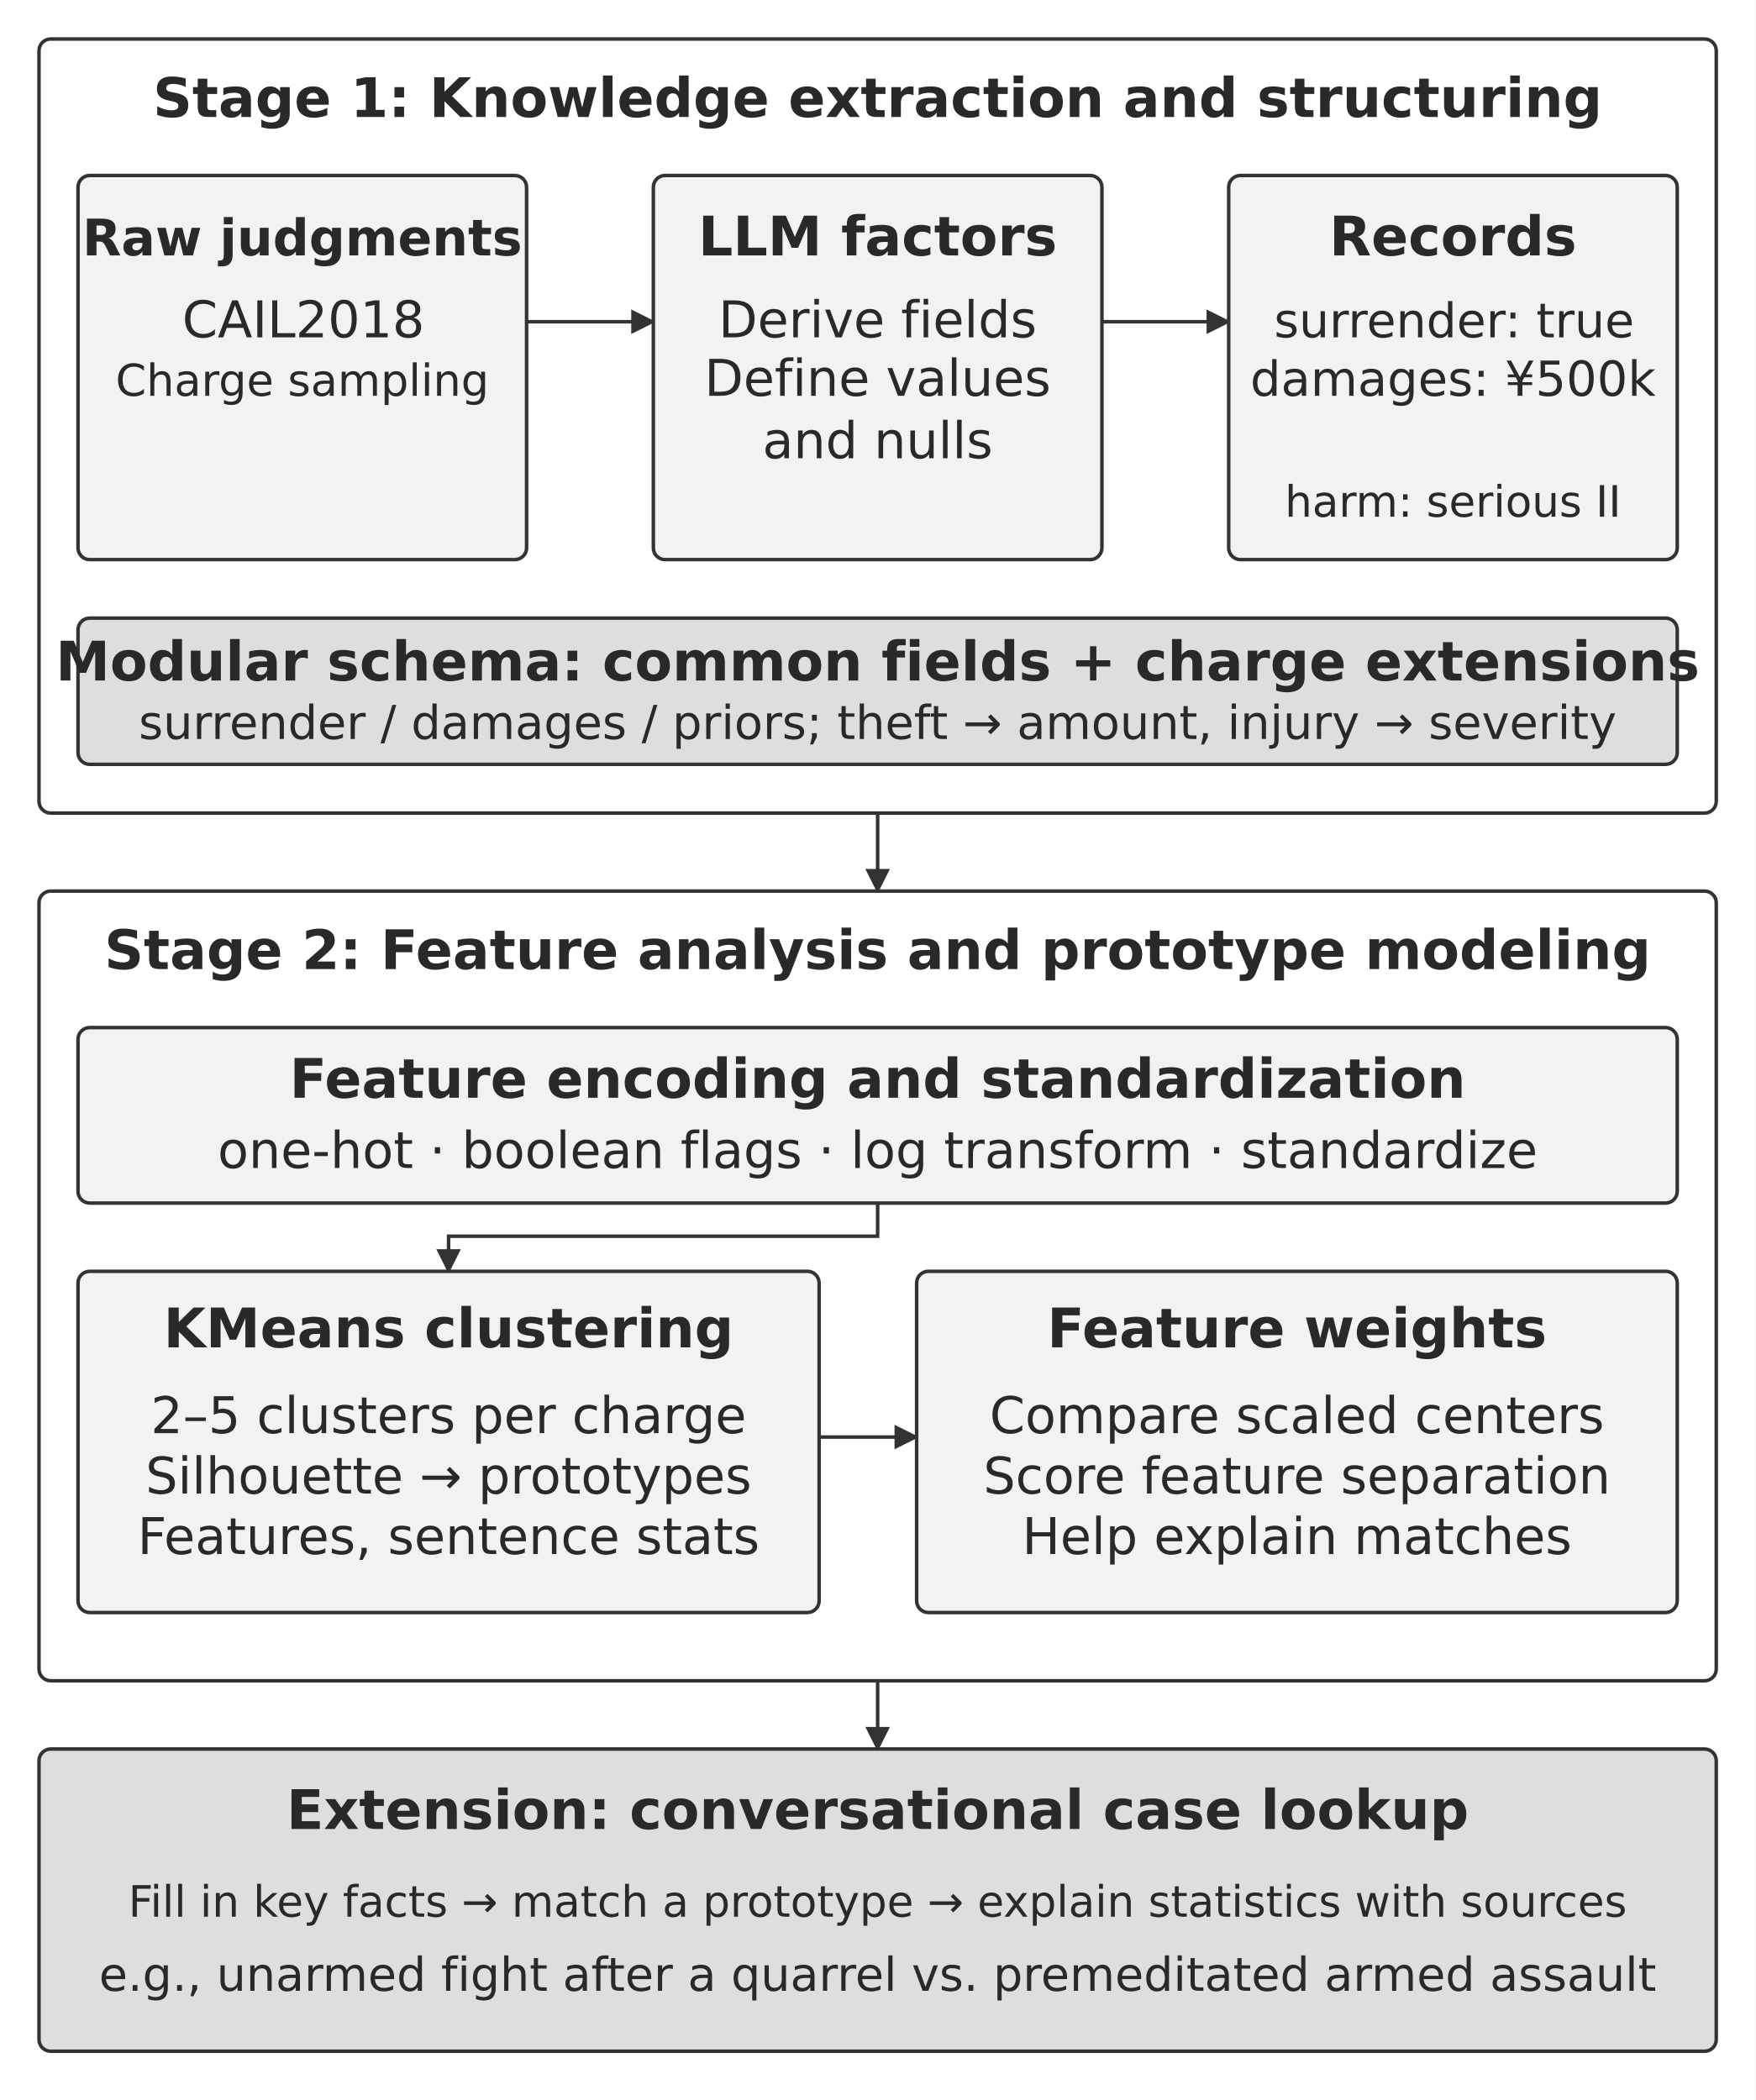
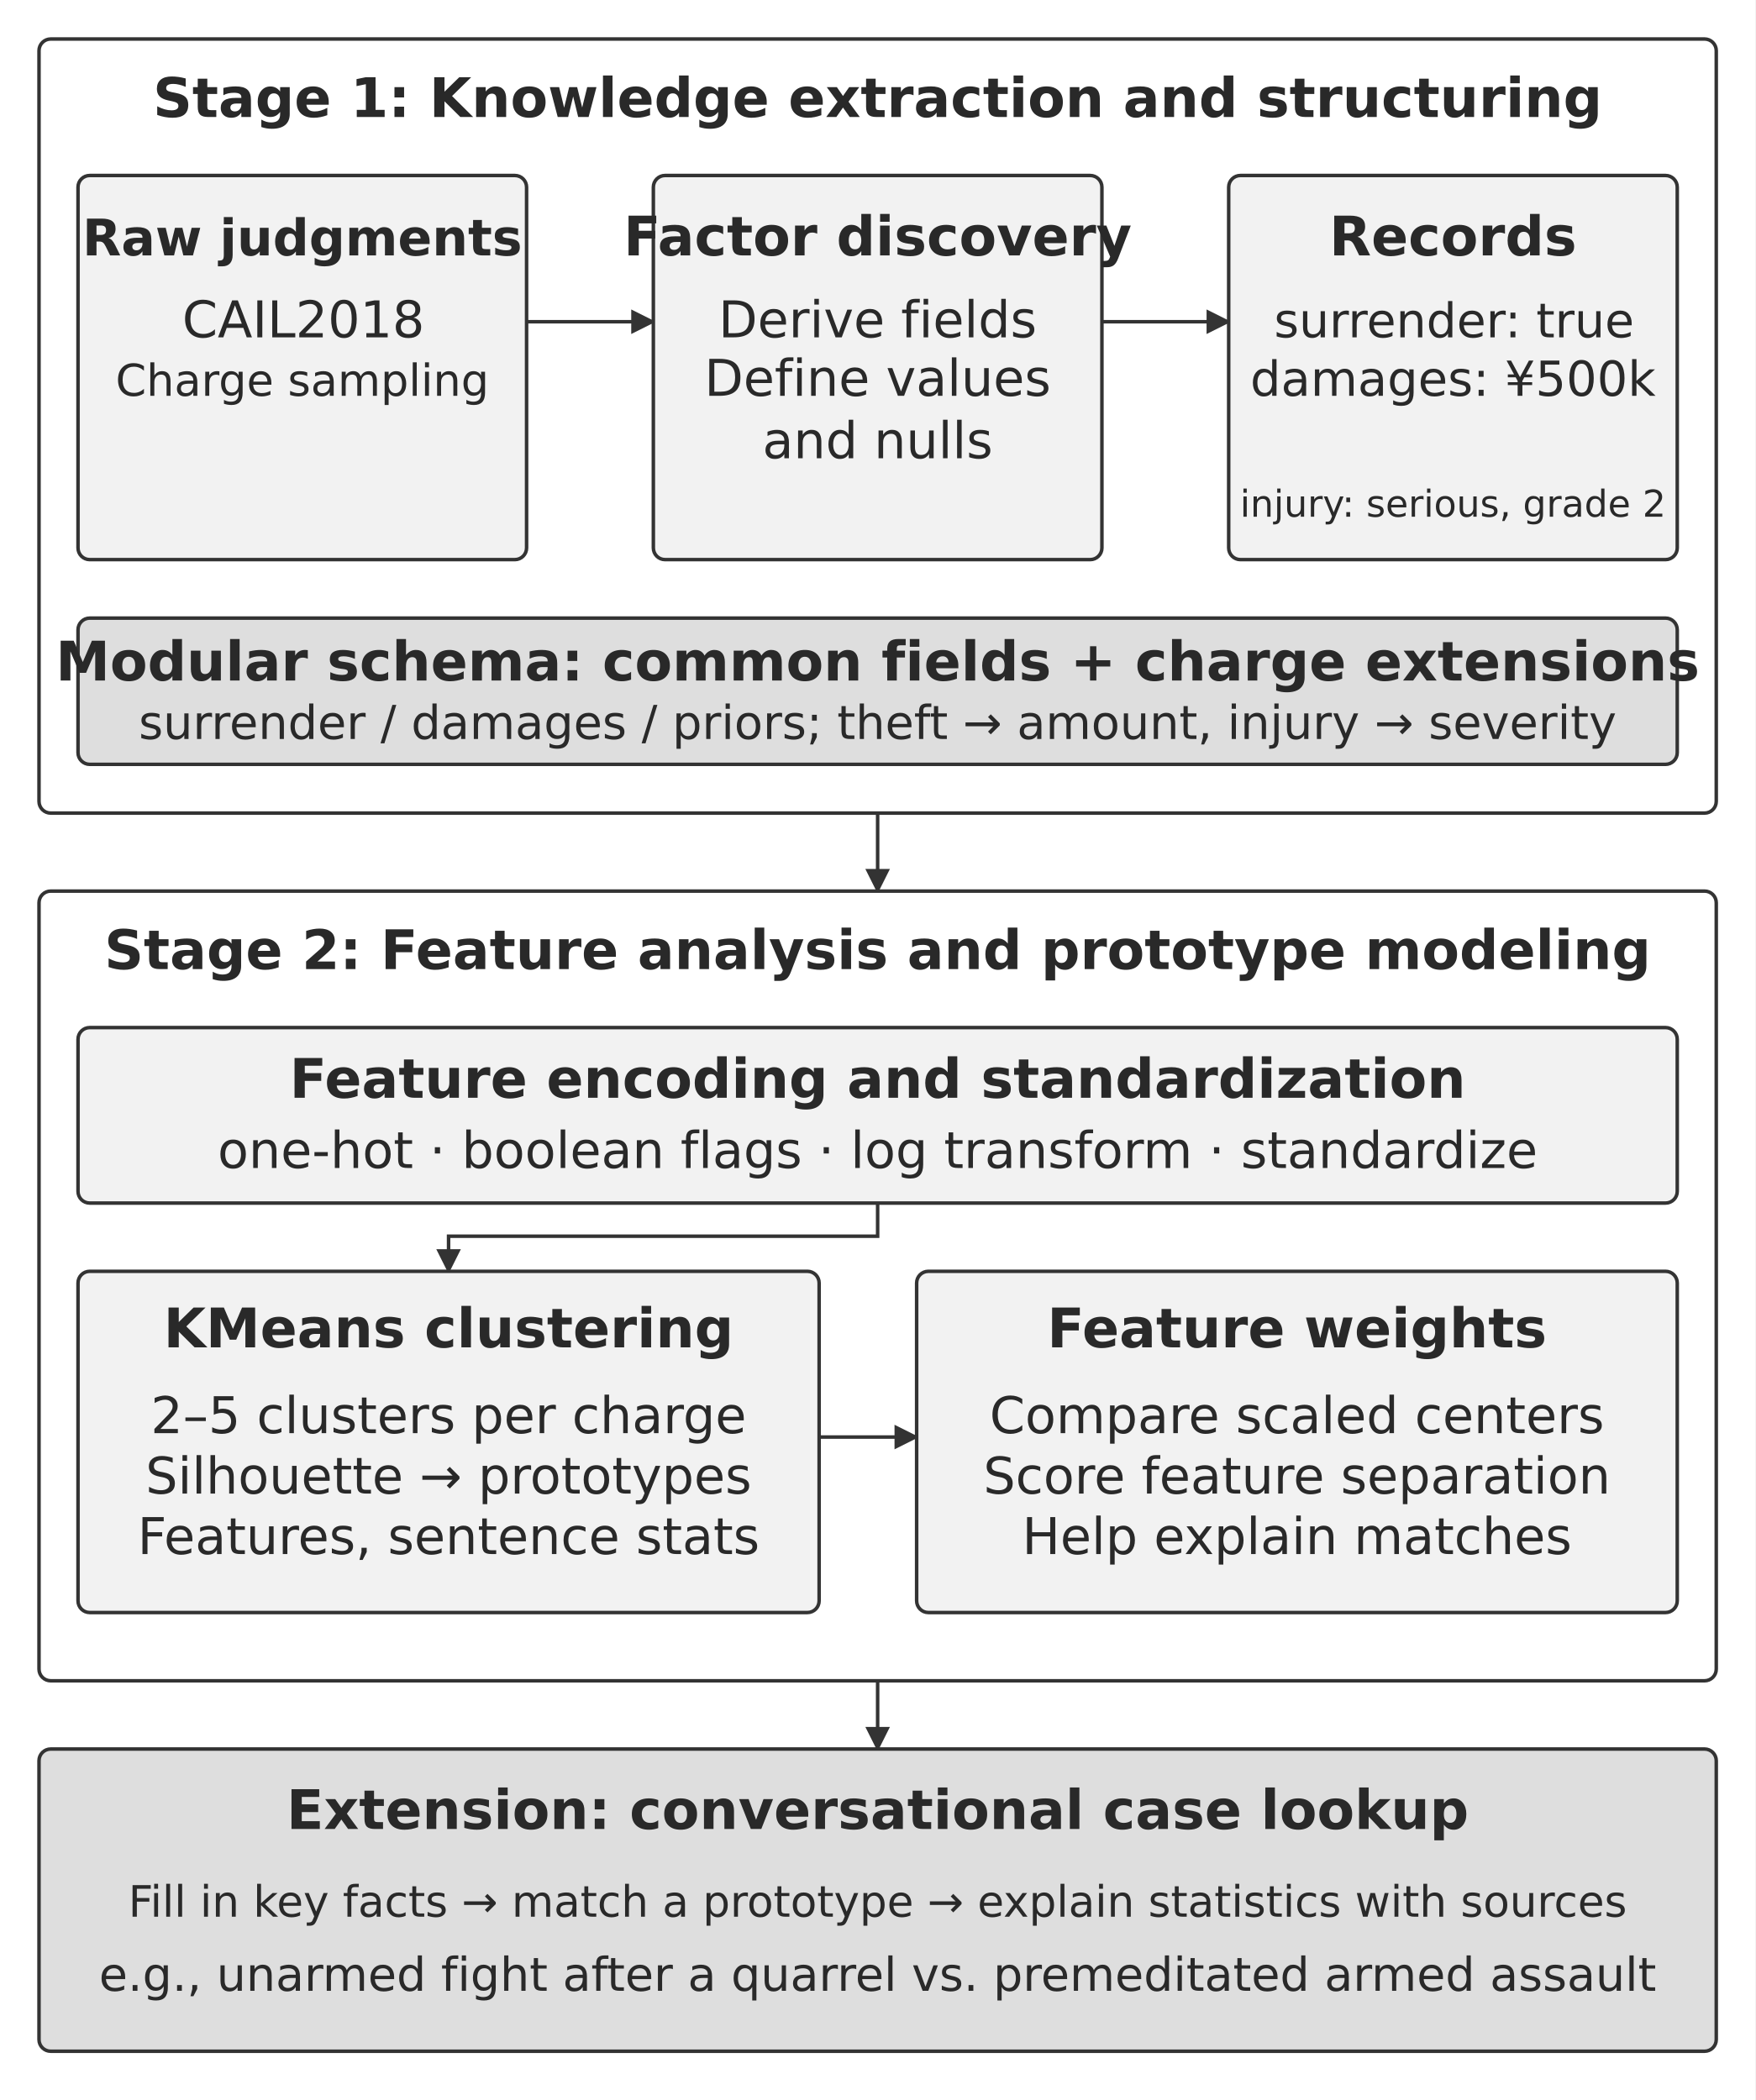
<svg xmlns="http://www.w3.org/2000/svg" width="106.000mm" height="126.847mm" viewBox="0 0 900 1077" role="img" aria-labelledby="title desc">
  <defs>
    <marker id="arrow" viewBox="0 0 10 10" refX="9" refY="5" markerWidth="7" markerHeight="7" orient="auto-start-reverse">
      <path d="M0 0 L10 5 L0 10 Z" fill="#333333" />
    </marker>
  </defs>
  <rect width="900" height="1077" fill="#ffffff" y="0" />
  <rect x="20" y="20" width="860" height="397" rx="6" fill="#ffffff" stroke="#333333" stroke-width="1.8" />
  <text x="450" y="60" text-anchor="middle" font-family="&quot;DejaVu Sans&quot;, Arial, &quot;Helvetica Neue&quot;, sans-serif" font-size="28.0" font-weight="700" fill="#292929">Stage 1: Knowledge extraction and structuring</text>
  <rect x="40" y="90" width="230" height="197" rx="6" fill="#f2f2f2" stroke="#333333" stroke-width="1.8" />
  <text x="155" y="131" text-anchor="middle" font-family="&quot;DejaVu Sans&quot;, Arial, &quot;Helvetica Neue&quot;, sans-serif" font-size="25.9" font-weight="700" fill="#292929">Raw judgments</text>
  <text x="155.58" y="173" text-anchor="middle" font-family="&quot;DejaVu Sans&quot;, Arial, &quot;Helvetica Neue&quot;, sans-serif" font-size="26.0" font-weight="400" fill="#292929">CAIL2018</text>
  <text x="155" y="203" text-anchor="middle" font-family="&quot;DejaVu Sans&quot;, Arial, &quot;Helvetica Neue&quot;, sans-serif" font-size="22.6" font-weight="400" fill="#292929">Charge sampling</text>
  <path d="M270 165 L335 165" fill="none" stroke="#333333" stroke-width="1.8" marker-end="url(#arrow)" />
  <rect x="335" y="90" width="230" height="197" rx="6" fill="#f2f2f2" stroke="#333333" stroke-width="1.8" />
-   <text x="450" y="131" text-anchor="middle" font-family="&quot;DejaVu Sans&quot;, Arial, &quot;Helvetica Neue&quot;, sans-serif" font-size="28.0" font-weight="700" fill="#292929">LLM factors</text>
+   <text x="450" y="131" text-anchor="middle" font-family="&quot;DejaVu Sans&quot;, Arial, &quot;Helvetica Neue&quot;, sans-serif" font-size="28.0" font-weight="700" fill="#292929">Factor discovery</text>
  <text x="450" y="173" text-anchor="middle" font-family="&quot;DejaVu Sans&quot;, Arial, &quot;Helvetica Neue&quot;, sans-serif" font-size="26.0" font-weight="400" fill="#292929">Derive fields</text>
  <text x="450" y="203" text-anchor="middle" font-family="&quot;DejaVu Sans&quot;, Arial, &quot;Helvetica Neue&quot;, sans-serif" font-size="26.0" font-weight="400" fill="#292929">Define values</text>
  <text x="450" y="235" text-anchor="middle" font-family="&quot;DejaVu Sans&quot;, Arial, &quot;Helvetica Neue&quot;, sans-serif" font-size="26.0" font-weight="400" fill="#292929">and nulls</text>
  <path d="M565 165 L630 165" fill="none" stroke="#333333" stroke-width="1.8" marker-end="url(#arrow)" />
  <rect x="630" y="90" width="230" height="197" rx="6" fill="#f2f2f2" stroke="#333333" stroke-width="1.8" />
  <text x="745" y="131" text-anchor="middle" font-family="&quot;DejaVu Sans&quot;, Arial, &quot;Helvetica Neue&quot;, sans-serif" font-size="28.0" font-weight="700" fill="#292929">Records</text>
  <text x="745.6" y="173" text-anchor="middle" font-family="&quot;DejaVu Sans&quot;, Arial, &quot;Helvetica Neue&quot;, sans-serif" font-size="24.5" font-weight="400" fill="#292929">surrender: true</text>
  <text x="745" y="203" text-anchor="middle" font-family="&quot;DejaVu Sans&quot;, Arial, &quot;Helvetica Neue&quot;, sans-serif" font-size="24.8" font-weight="400" fill="#292929">damages: ¥500k</text>
-   <text x="745" y="265" text-anchor="middle" font-family="&quot;DejaVu Sans&quot;, Arial, &quot;Helvetica Neue&quot;, sans-serif" font-size="22.2" font-weight="400" fill="#292929">harm: serious II</text>
+   <text x="745" y="265" text-anchor="middle" font-family="&quot;DejaVu Sans&quot;, Arial, &quot;Helvetica Neue&quot;, sans-serif" font-size="19" font-weight="400" fill="#292929">injury: serious, grade 2</text>
  <rect x="40" y="317" width="820" height="75" rx="6" fill="#dedede" stroke="#333333" stroke-width="1.8" />
  <text x="450" y="349" text-anchor="middle" font-family="&quot;DejaVu Sans&quot;, Arial, &quot;Helvetica Neue&quot;, sans-serif" font-size="28.0" font-weight="700" fill="#292929">Modular schema: common fields + charge extensions</text>
  <text x="450" y="379" text-anchor="middle" font-family="&quot;DejaVu Sans&quot;, Arial, &quot;Helvetica Neue&quot;, sans-serif" font-size="24.0" font-weight="400" fill="#292929">surrender / damages / priors; theft → amount, injury → severity</text>
  <path d="M450 417 L450 457" fill="none" stroke="#333333" stroke-width="1.8" marker-end="url(#arrow)" />
  <rect x="20" y="457" width="860" height="405" rx="6" fill="#ffffff" stroke="#333333" stroke-width="1.8" />
  <text x="450" y="497" text-anchor="middle" font-family="&quot;DejaVu Sans&quot;, Arial, &quot;Helvetica Neue&quot;, sans-serif" font-size="28.0" font-weight="700" fill="#292929">Stage 2: Feature analysis and prototype modeling</text>
  <rect x="40" y="527" width="820" height="90" rx="6" fill="#f2f2f2" stroke="#333333" stroke-width="1.8" />
  <text x="450" y="563" text-anchor="middle" font-family="&quot;DejaVu Sans&quot;, Arial, &quot;Helvetica Neue&quot;, sans-serif" font-size="28.0" font-weight="700" fill="#292929">Feature encoding and standardization</text>
  <text x="450" y="599" text-anchor="middle" font-family="&quot;DejaVu Sans&quot;, Arial, &quot;Helvetica Neue&quot;, sans-serif" font-size="26.0" font-weight="400" fill="#292929">one-hot · boolean flags · log transform · standardize</text>
  <path d="M450 617 L450 634 L230 634 L230 652" fill="none" stroke="#333333" stroke-width="1.8" marker-end="url(#arrow)" />
  <rect x="40" y="652" width="380" height="175" rx="6" fill="#f2f2f2" stroke="#333333" stroke-width="1.8" />
  <text x="230" y="691" text-anchor="middle" font-family="&quot;DejaVu Sans&quot;, Arial, &quot;Helvetica Neue&quot;, sans-serif" font-size="28.0" font-weight="700" fill="#292929">KMeans clustering</text>
  <text x="230" y="735" text-anchor="middle" font-family="&quot;DejaVu Sans&quot;, Arial, &quot;Helvetica Neue&quot;, sans-serif" font-size="26.0" font-weight="400" fill="#292929">2–5 clusters per charge</text>
  <text x="230" y="766" text-anchor="middle" font-family="&quot;DejaVu Sans&quot;, Arial, &quot;Helvetica Neue&quot;, sans-serif" font-size="26.0" font-weight="400" fill="#292929">Silhouette → prototypes</text>
  <text x="230" y="797" text-anchor="middle" font-family="&quot;DejaVu Sans&quot;, Arial, &quot;Helvetica Neue&quot;, sans-serif" font-size="26.0" font-weight="400" fill="#292929">Features, sentence stats</text>
  <path d="M420 737 L470 737" fill="none" stroke="#333333" stroke-width="1.8" marker-end="url(#arrow)" />
  <rect x="470" y="652" width="390" height="175" rx="6" fill="#f2f2f2" stroke="#333333" stroke-width="1.8" />
  <text x="665" y="691" text-anchor="middle" font-family="&quot;DejaVu Sans&quot;, Arial, &quot;Helvetica Neue&quot;, sans-serif" font-size="28.0" font-weight="700" fill="#292929">Feature weights</text>
  <text x="665" y="735" text-anchor="middle" font-family="&quot;DejaVu Sans&quot;, Arial, &quot;Helvetica Neue&quot;, sans-serif" font-size="26.0" font-weight="400" fill="#292929">Compare scaled centers</text>
  <text x="665" y="766" text-anchor="middle" font-family="&quot;DejaVu Sans&quot;, Arial, &quot;Helvetica Neue&quot;, sans-serif" font-size="26.0" font-weight="400" fill="#292929">Score feature separation</text>
  <text x="665" y="797" text-anchor="middle" font-family="&quot;DejaVu Sans&quot;, Arial, &quot;Helvetica Neue&quot;, sans-serif" font-size="26.0" font-weight="400" fill="#292929">Help explain matches</text>
  <path d="M450 862 L450 897" fill="none" stroke="#333333" stroke-width="1.8" marker-end="url(#arrow)" />
  <rect x="20" y="897" width="860" height="155" rx="6" fill="#dedede" stroke="#333333" stroke-width="1.8" />
  <text x="450" y="938" text-anchor="middle" font-family="&quot;DejaVu Sans&quot;, Arial, &quot;Helvetica Neue&quot;, sans-serif" font-size="28.0" font-weight="700" fill="#292929">Extension: conversational case lookup</text>
  <text x="450" y="983" text-anchor="middle" font-family="&quot;DejaVu Sans&quot;, Arial, &quot;Helvetica Neue&quot;, sans-serif" font-size="22.2" font-weight="400" fill="#292929">Fill in key facts → match a prototype → explain statistics with sources</text>
  <text x="450" y="1021" text-anchor="middle" font-family="&quot;DejaVu Sans&quot;, Arial, &quot;Helvetica Neue&quot;, sans-serif" font-size="23.9" font-weight="400" fill="#292929">e.g., unarmed fight after a quarrel vs. premeditated armed assault</text>
  <defs />
</svg>
